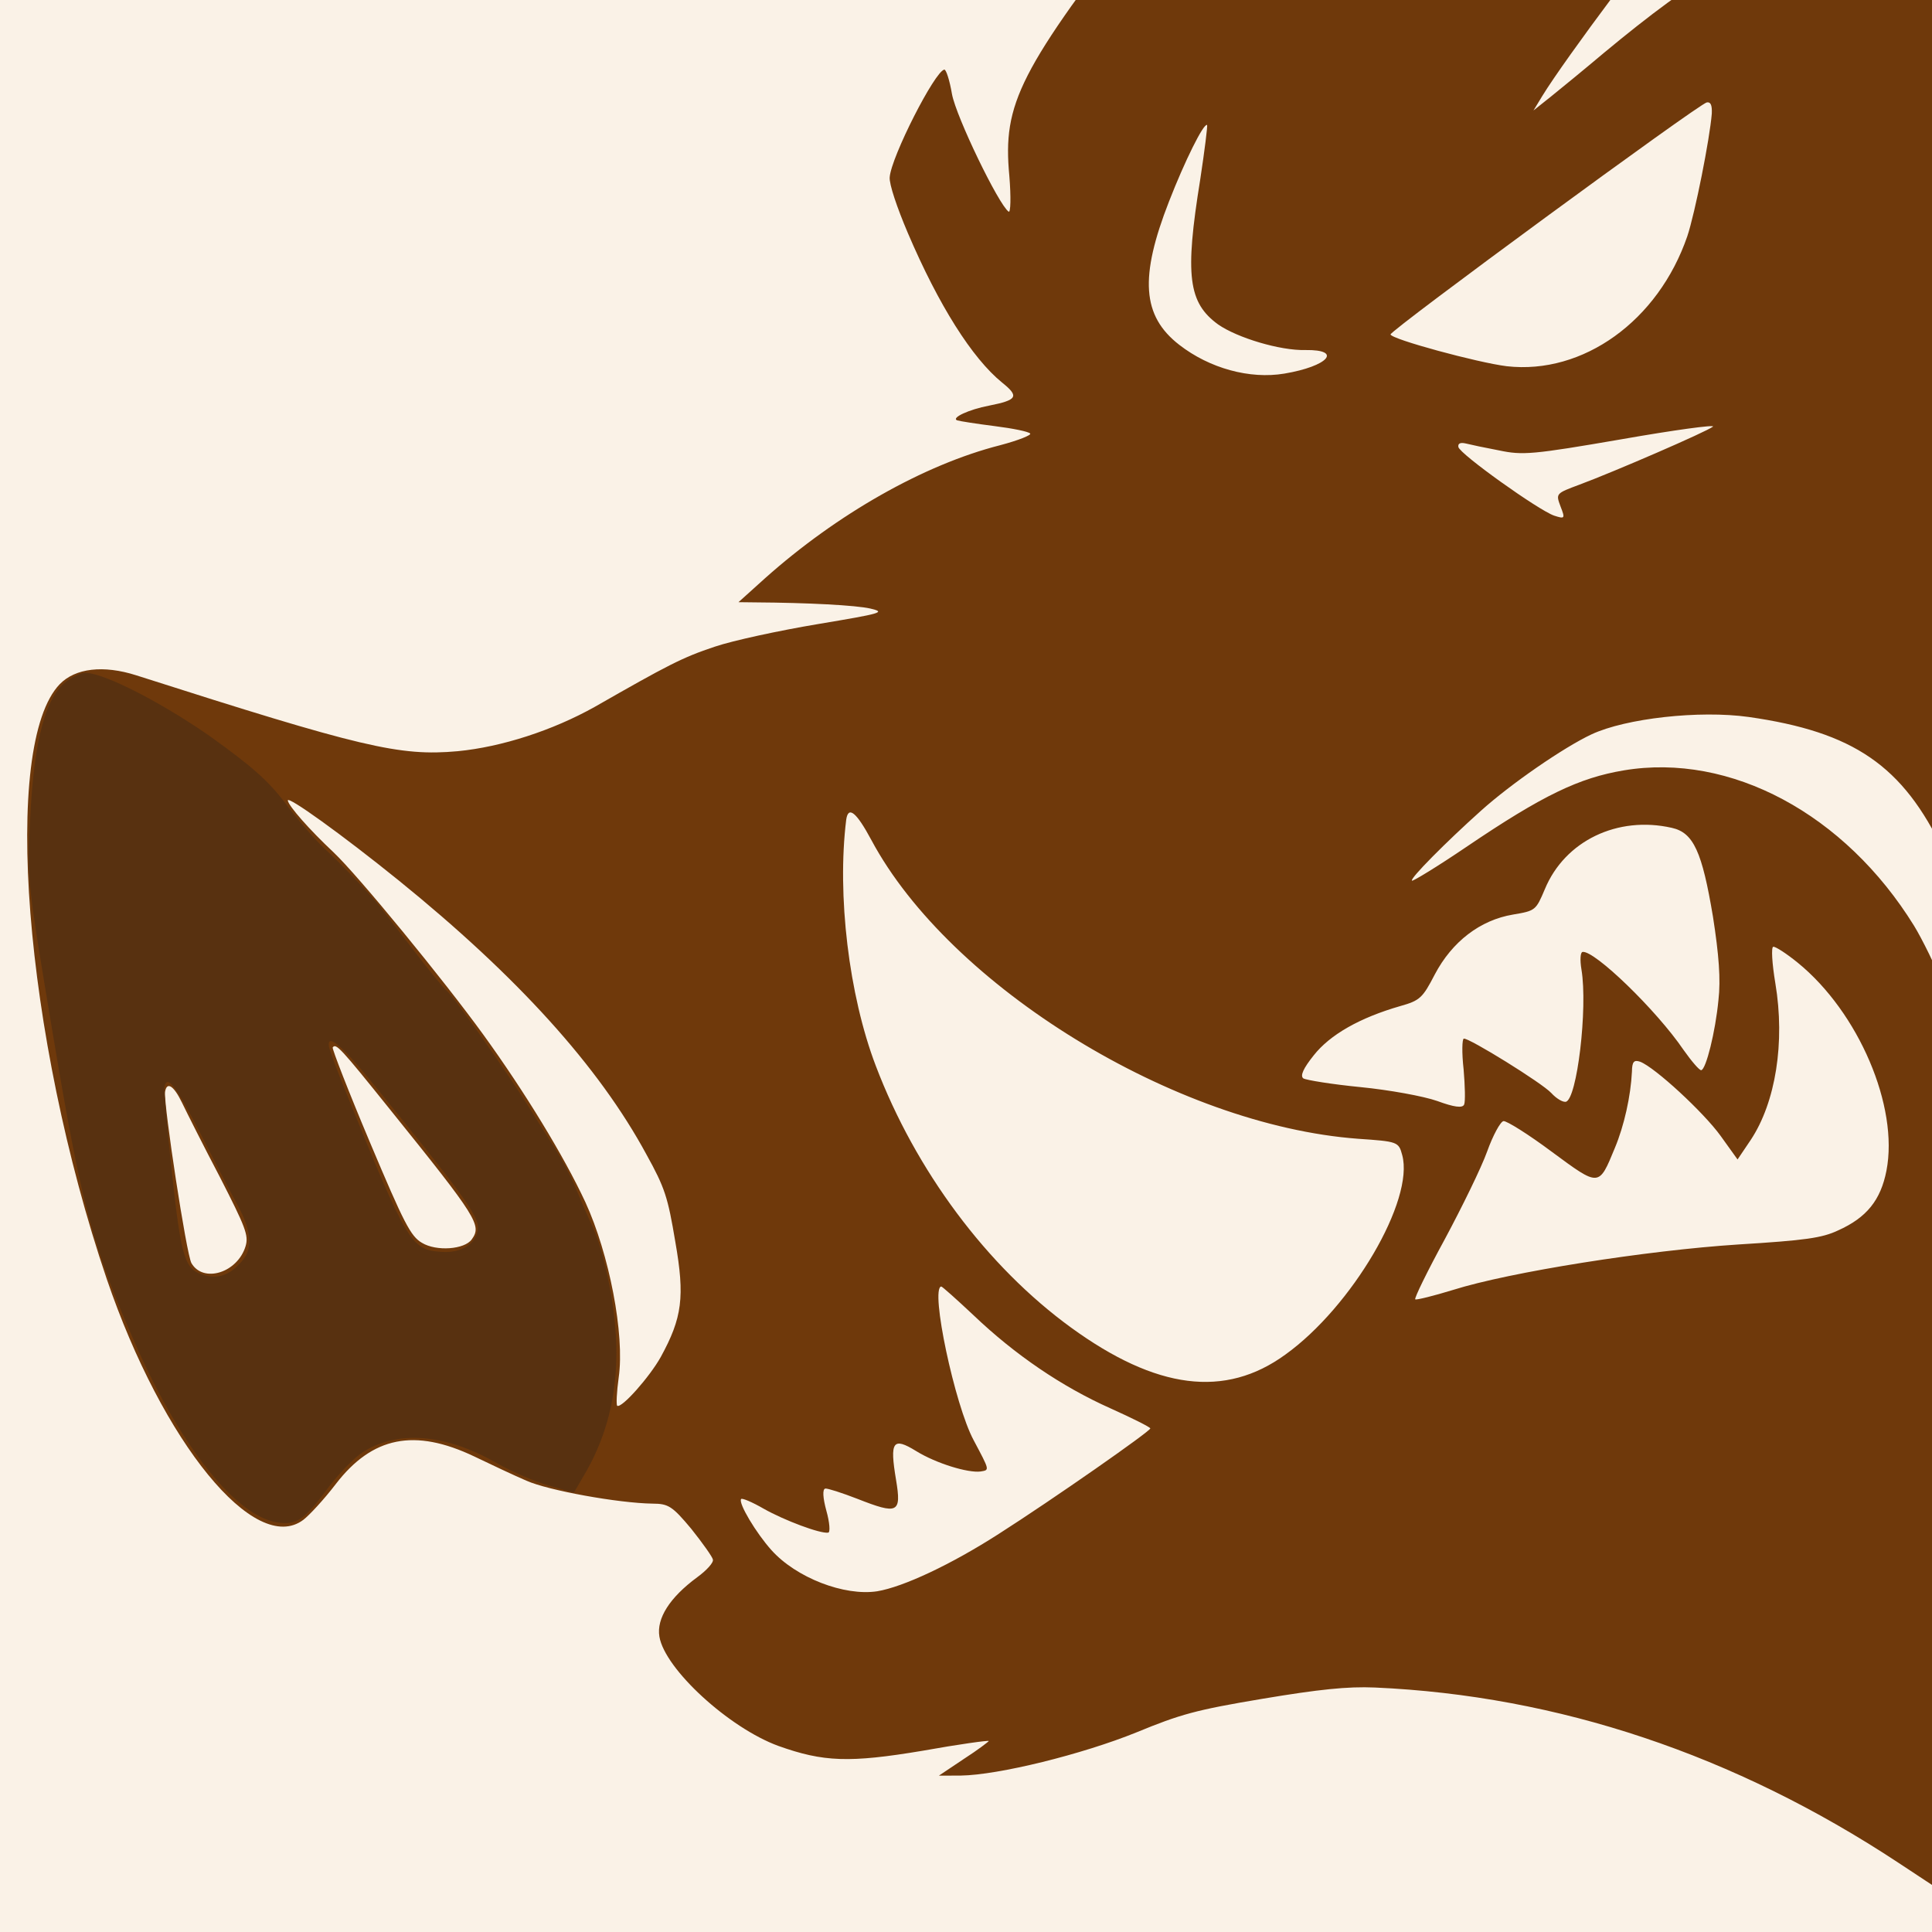
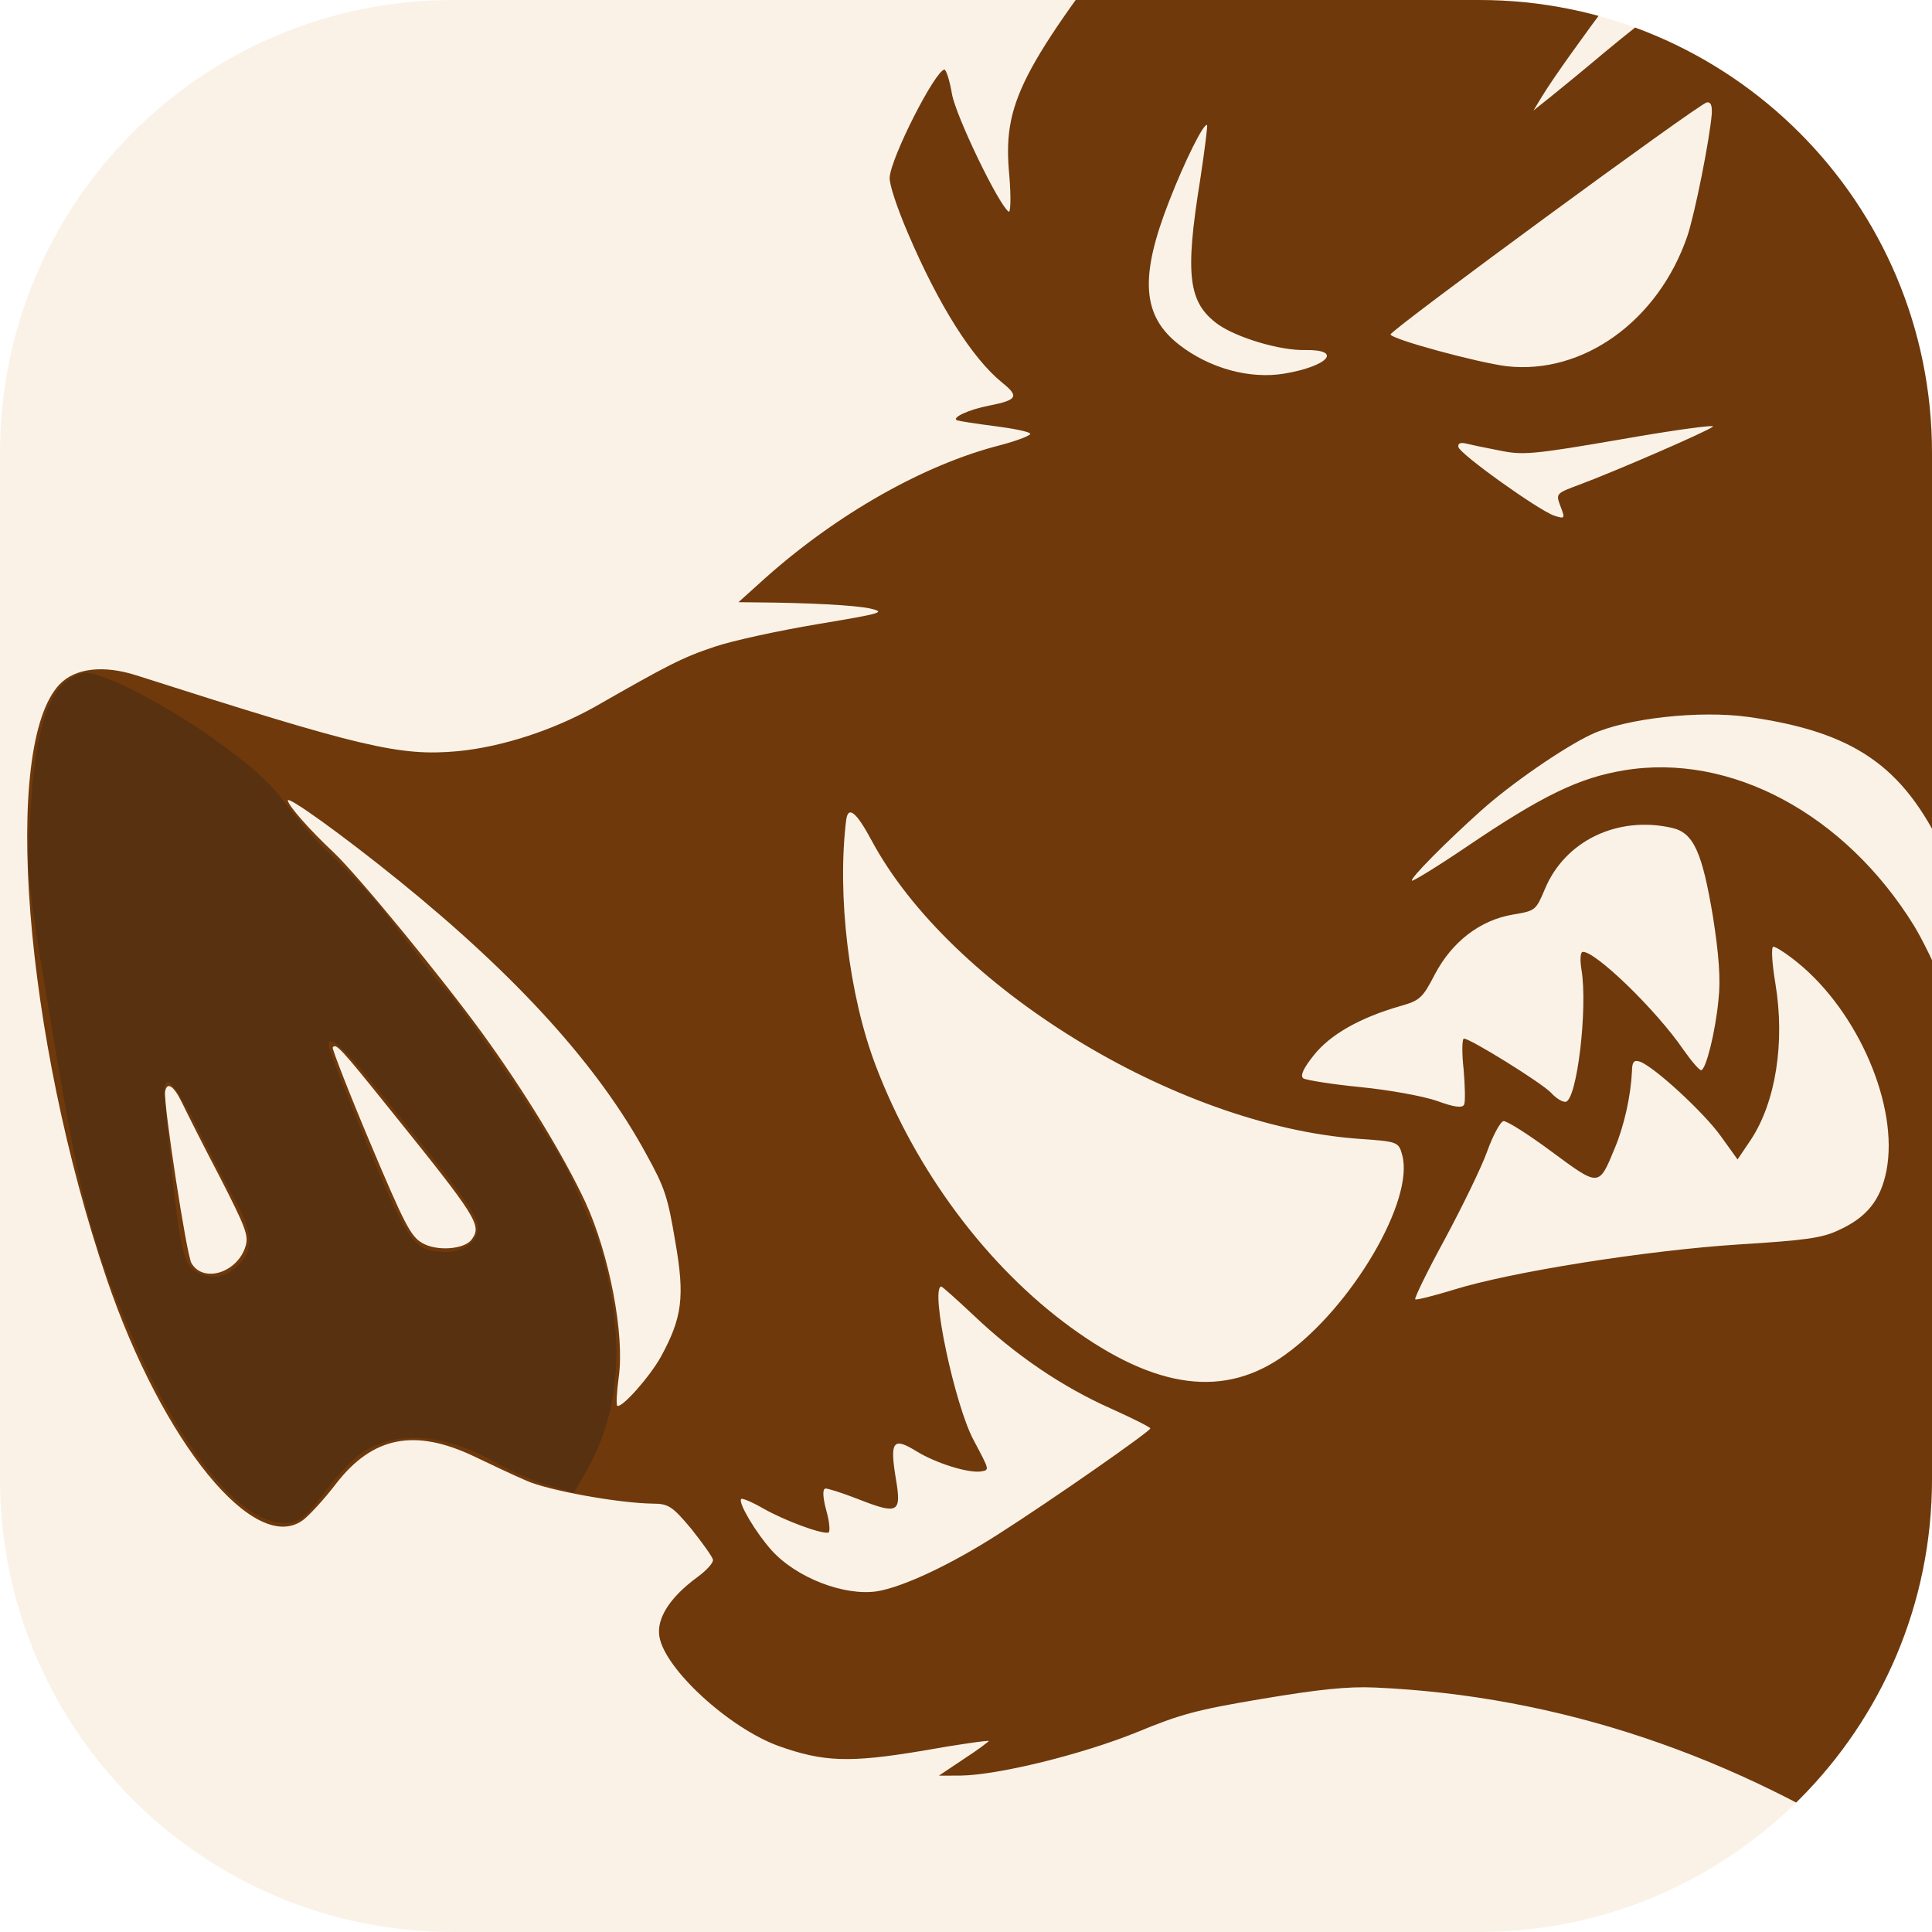
<svg xmlns="http://www.w3.org/2000/svg" width="460.0" height="460.0" viewBox="0 0 460.0 460.0">
-   <rect width="460.0" height="460.0" fill="#FAF2E7" />
-   <g transform="translate(-47.69,-405.773)">
-     <path d="M240 0 L784.0 0 A240 240 0 0 1 1024.0 240 L1024.0 784.0 A240 240 0 0 1 784.0 1024.0 L240 1024.0 A240 240 0 0 1 0 784.0 L0 240 A240 240 0 0 1 240 0 Z" fill="#FAF2E7" />
-     <g transform="translate(-11.8,14.4) translate(512.0,512.0) scale(1.0463) rotate(-9.5) translate(-512.0,-512.0)">
-       <g transform="translate(0,1024) scale(0.1,-0.1)">
-         <path fill="#6F390B" fill-rule="evenodd" d="M7530 8957 c-41 -19 -140 -73 -220 -121 -183 -110 -306 -170 -490 -236 -309 -111 -517 -235 -733 -439 -134 -127 -263 -318 -304 -452 -19 -64 -21 -193 -4 -267 20 -83 7 -83 -34 1 -97 196 -36 406 201 698 35 43 64 81 64 84 0 12 -39 3 -162 -36 -71 -22 -135 -38 -141 -36 -15 6 123 142 190 188 26 19 107 64 178 101 149 77 145 81 -57 43 -417 -78 -763 -259 -1015 -530 -48 -52 -91 -95 -96 -95 -14 0 -101 144 -130 215 -15 39 -44 133 -63 210 -53 219 -75 296 -101 354 -21 48 -25 52 -40 40 -26 -22 -182 -206 -249 -294 -201 -265 -296 -569 -265 -847 12 -103 29 -169 47 -175 6 -2 42 20 80 49 134 102 327 238 336 238 6 0 -20 -33 -57 -72 -38 -40 -133 -145 -213 -233 -172 -189 -301 -318 -592 -587 -355 -329 -404 -395 -416 -561 -4 -48 -11 -84 -15 -80 -20 20 -82 232 -83 285 0 32 -4 58 -8 58 -22 0 -152 -176 -163 -221 -4 -15 5 -71 20 -133 42 -173 97 -304 155 -370 34 -38 28 -45 -38 -47 -46 -1 -90 -13 -77 -21 6 -3 42 -15 82 -27 40 -12 74 -25 77 -30 3 -4 -29 -11 -72 -15 -179 -15 -393 -94 -577 -210 l-69 -44 39 -7 c115 -20 224 -44 255 -57 33 -14 25 -15 -125 -15 -88 0 -196 -5 -239 -12 -77 -12 -113 -24 -292 -90 -103 -37 -224 -55 -324 -48 -133 10 -215 45 -693 291 -70 36 -134 39 -175 9 -154 -114 -212 -776 -118 -1353 64 -389 229 -678 351 -614 15 8 54 38 86 68 100 93 198 96 321 10 34 -24 83 -58 108 -74 45 -30 198 -85 275 -99 35 -6 43 -13 77 -71 20 -36 37 -71 37 -77 1 -7 -18 -22 -42 -34 -69 -35 -107 -77 -107 -119 0 -75 122 -231 226 -290 95 -53 153 -65 322 -65 83 1 152 -1 152 -3 0 -1 -28 -16 -63 -31 l-62 -28 49 -8 c85 -13 281 2 411 31 105 24 141 28 295 28 130 0 196 -4 257 -17 408 -87 782 -286 1109 -590 l71 -66 20 22 c66 76 133 191 179 312 33 84 39 95 42 69 4 -45 -34 -224 -65 -302 -102 -259 -377 -599 -653 -806 l-105 -79 70 7 c220 22 579 111 870 214 548 195 1112 533 1522 914 427 396 672 771 816 1249 19 63 40 140 47 171 6 32 16 60 21 63 11 8 12 18 -6 -122 -77 -609 -347 -1168 -821 -1702 -65 -74 -132 -149 -147 -167 l-28 -34 58 33 c343 195 744 519 1046 846 117 126 305 357 404 496 127 178 307 475 397 653 15 30 30 52 32 49 3 -3 -8 -61 -24 -129 -146 -596 -407 -1135 -767 -1583 -180 -224 -319 -361 -558 -554 -66 -52 -115 -97 -110 -98 30 -10 322 94 503 179 407 191 893 569 1241 968 420 480 660 976 735 1520 24 174 24 548 0 720 -28 199 -114 572 -136 585 -4 3 -11 -26 -15 -63 -19 -191 -138 -644 -200 -762 -15 -28 -15 -27 -36 205 -43 492 -220 1018 -451 1338 -22 31 -39 59 -36 62 9 9 150 -44 263 -99 62 -29 165 -88 230 -130 64 -42 119 -75 122 -73 11 12 -184 305 -287 432 -209 257 -417 449 -691 637 -30 21 -47 38 -38 38 25 0 205 -63 339 -119 165 -70 327 -154 480 -250 69 -43 127 -77 129 -75 12 11 -188 241 -360 414 -375 378 -710 614 -1153 814 l-78 36 6 122 c10 171 34 410 51 487 8 37 32 137 54 224 42 161 52 247 29 247 -7 0 -47 -15 -88 -33z m-100 -1459 c-52 -405 -286 -629 -740 -709 -168 -29 -483 -39 -458 -13 3 2 61 18 129 34 548 133 856 345 1030 709 22 46 42 81 45 78 3 -3 1 -48 -6 -99z m-2260 -963 c52 -12 107 -25 123 -29 51 -12 27 -22 -95 -39 -203 -28 -334 -78 -573 -217 -49 -29 -110 -64 -135 -78 l-45 -25 25 29 c65 75 330 328 366 350 80 48 164 50 334 9z m-1499 -418 c-71 -210 -73 -272 -14 -332 38 -37 129 -82 186 -90 85 -13 45 -45 -56 -45 -80 0 -166 40 -225 104 -73 79 -64 167 31 326 50 84 107 163 114 157 1 -2 -15 -56 -36 -120z m1173 -44 c-14 -56 -75 -217 -101 -266 -97 -179 -286 -272 -454 -224 -64 19 -249 104 -249 115 0 9 779 402 797 402 9 0 11 -8 7 -27z m-604 -676 c51 -20 73 -22 279 -21 123 1 217 -2 210 -6 -16 -9 -238 -64 -321 -80 -57 -11 -57 -11 -51 -42 6 -29 5 -30 -18 -18 -33 18 -189 174 -189 190 0 8 6 10 18 5 9 -4 42 -17 72 -28z m-2631 -552 c230 -260 379 -492 453 -708 29 -82 32 -104 32 -207 1 -127 -13 -173 -76 -253 -32 -40 -107 -101 -116 -93 -2 3 4 31 14 63 30 94 25 281 -9 406 -31 112 -95 271 -166 414 -68 137 -221 404 -268 466 -45 59 -83 120 -83 133 0 13 110 -98 219 -221z m1076 -87 c121 -358 575 -754 980 -853 88 -21 90 -22 93 -53 11 -106 -170 -322 -337 -404 -152 -76 -303 -30 -471 141 -166 169 -290 411 -340 661 -34 169 -23 398 26 563 10 32 26 13 49 -55z m2015 -53 c230 -73 328 -167 387 -374 41 -141 43 -485 4 -524 -6 -6 -12 10 -15 39 -10 79 -56 261 -83 328 -113 277 -347 458 -593 458 -103 0 -191 -25 -383 -113 -72 -33 -132 -57 -134 -55 -5 5 91 74 181 131 77 49 209 111 277 130 83 23 251 14 359 -20z m-214 -220 c47 -19 59 -65 59 -215 -1 -88 -6 -144 -19 -189 -19 -71 -54 -151 -65 -151 -4 0 -18 23 -32 52 -46 100 -163 258 -190 258 -5 0 -9 -17 -9 -39 0 -89 -59 -291 -85 -291 -7 0 -20 11 -29 25 -17 26 -164 155 -176 155 -4 0 -10 -31 -12 -69 -3 -37 -8 -73 -12 -79 -5 -8 -24 -2 -59 18 -29 16 -104 43 -167 60 -63 17 -119 36 -125 41 -7 7 4 23 32 48 44 40 117 67 213 78 46 5 53 10 89 58 51 67 122 105 198 105 52 0 53 1 81 45 63 101 191 138 308 90z m-2983 -150 c157 -279 163 -295 135 -323 -20 -20 -84 -14 -113 11 -23 19 -33 51 -79 245 -29 122 -50 224 -48 227 9 9 17 -3 105 -160z m-464 93 c7 -24 32 -105 57 -181 39 -123 43 -142 32 -165 -28 -57 -109 -68 -128 -18 -8 21 -3 365 5 394 8 24 22 11 34 -30z m3679 -293 c118 -134 173 -361 121 -500 -24 -64 -62 -98 -131 -116 -39 -11 -77 -10 -230 6 -207 21 -522 24 -657 5 -45 -6 -85 -9 -88 -7 -2 3 38 59 89 124 51 66 109 147 128 181 19 34 41 62 48 62 7 0 51 -39 97 -87 94 -97 92 -97 143 -15 29 46 55 110 67 165 4 22 9 26 22 19 31 -18 124 -138 153 -197 l29 -59 37 39 c70 75 114 206 114 342 0 46 4 83 9 83 5 0 27 -20 49 -45z m-1982 -482 c78 -104 171 -193 272 -260 45 -30 82 -57 82 -60 0 -6 -246 -123 -380 -180 -119 -51 -234 -83 -294 -83 -76 1 -177 61 -222 132 -28 44 -57 118 -49 126 2 3 24 -11 47 -30 42 -34 118 -78 136 -78 5 0 7 23 4 50 -3 30 -1 50 6 50 5 0 36 -16 68 -35 85 -51 94 -49 94 28 0 89 9 98 56 57 40 -35 108 -69 137 -70 21 0 21 -2 -4 73 -29 85 -41 357 -15 357 2 0 30 -35 62 -77z" />
-         <path fill="#583110" fill-rule="evenodd" d="M945 5420 c-57 -23 -102 -119 -142 -307 -28 -127 -28 -132 -28 -488 0 -392 9 -487 71 -730 63 -243 159 -415 249 -445 43 -14 62 -5 130 61 28 26 68 56 90 65 86 36 191 9 292 -73 29 -24 78 -56 109 -71 l56 -27 29 35 c87 103 129 230 129 390 0 66 -6 128 -16 165 -9 33 -20 78 -25 100 -5 22 -19 63 -30 90 -12 28 -31 73 -42 100 -35 85 -128 279 -142 295 -7 8 -34 56 -60 105 -27 50 -53 99 -59 110 -20 35 -70 109 -102 150 -17 22 -49 74 -70 115 -31 59 -62 97 -148 183 -102 99 -224 188 -258 186 -7 0 -22 -4 -33 -9z m524 -1011 c164 -288 194 -347 187 -375 -9 -34 -47 -50 -93 -38 -65 16 -72 33 -153 398 -11 49 -20 96 -20 104 0 32 28 0 79 -89z m-399 -61 c23 -73 48 -151 56 -173 20 -59 18 -98 -8 -122 -31 -28 -61 -36 -91 -22 -45 20 -48 44 -37 242 6 100 13 188 15 195 11 31 26 2 65 -120z" />
+   <defs>
+     <clipPath id="tile">
+       <rect x="0" y="0" width="460.0" height="460.0" rx="107.812" ry="107.812" />
+     </clipPath>
+   </defs>
+   <g clip-path="url(#tile)">
+     <rect width="460.0" height="460.0" fill="#FAF2E7" />
+     <g transform="translate(-47.69,-405.773)">
+       <g transform="translate(-11.8,14.4) translate(512.0,512.0) scale(1.0463) rotate(-9.5) translate(-512.0,-512.0)">
+         <g transform="translate(0,1024) scale(0.1,-0.1)">
+           <path fill="#6F390B" fill-rule="evenodd" d="M7530 8957 c-41 -19 -140 -73 -220 -121 -183 -110 -306 -170 -490 -236 -309 -111 -517 -235 -733 -439 -134 -127 -263 -318 -304 -452 -19 -64 -21 -193 -4 -267 20 -83 7 -83 -34 1 -97 196 -36 406 201 698 35 43 64 81 64 84 0 12 -39 3 -162 -36 -71 -22 -135 -38 -141 -36 -15 6 123 142 190 188 26 19 107 64 178 101 149 77 145 81 -57 43 -417 -78 -763 -259 -1015 -530 -48 -52 -91 -95 -96 -95 -14 0 -101 144 -130 215 -15 39 -44 133 -63 210 -53 219 -75 296 -101 354 -21 48 -25 52 -40 40 -26 -22 -182 -206 -249 -294 -201 -265 -296 -569 -265 -847 12 -103 29 -169 47 -175 6 -2 42 20 80 49 134 102 327 238 336 238 6 0 -20 -33 -57 -72 -38 -40 -133 -145 -213 -233 -172 -189 -301 -318 -592 -587 -355 -329 -404 -395 -416 -561 -4 -48 -11 -84 -15 -80 -20 20 -82 232 -83 285 0 32 -4 58 -8 58 -22 0 -152 -176 -163 -221 -4 -15 5 -71 20 -133 42 -173 97 -304 155 -370 34 -38 28 -45 -38 -47 -46 -1 -90 -13 -77 -21 6 -3 42 -15 82 -27 40 -12 74 -25 77 -30 3 -4 -29 -11 -72 -15 -179 -15 -393 -94 -577 -210 l-69 -44 39 -7 c115 -20 224 -44 255 -57 33 -14 25 -15 -125 -15 -88 0 -196 -5 -239 -12 -77 -12 -113 -24 -292 -90 -103 -37 -224 -55 -324 -48 -133 10 -215 45 -693 291 -70 36 -134 39 -175 9 -154 -114 -212 -776 -118 -1353 64 -389 229 -678 351 -614 15 8 54 38 86 68 100 93 198 96 321 10 34 -24 83 -58 108 -74 45 -30 198 -85 275 -99 35 -6 43 -13 77 -71 20 -36 37 -71 37 -77 1 -7 -18 -22 -42 -34 -69 -35 -107 -77 -107 -119 0 -75 122 -231 226 -290 95 -53 153 -65 322 -65 83 1 152 -1 152 -3 0 -1 -28 -16 -63 -31 l-62 -28 49 -8 c85 -13 281 2 411 31 105 24 141 28 295 28 130 0 196 -4 257 -17 408 -87 782 -286 1109 -590 l71 -66 20 22 c66 76 133 191 179 312 33 84 39 95 42 69 4 -45 -34 -224 -65 -302 -102 -259 -377 -599 -653 -806 l-105 -79 70 7 c220 22 579 111 870 214 548 195 1112 533 1522 914 427 396 672 771 816 1249 19 63 40 140 47 171 6 32 16 60 21 63 11 8 12 18 -6 -122 -77 -609 -347 -1168 -821 -1702 -65 -74 -132 -149 -147 -167 l-28 -34 58 33 c343 195 744 519 1046 846 117 126 305 357 404 496 127 178 307 475 397 653 15 30 30 52 32 49 3 -3 -8 -61 -24 -129 -146 -596 -407 -1135 -767 -1583 -180 -224 -319 -361 -558 -554 -66 -52 -115 -97 -110 -98 30 -10 322 94 503 179 407 191 893 569 1241 968 420 480 660 976 735 1520 24 174 24 548 0 720 -28 199 -114 572 -136 585 -4 3 -11 -26 -15 -63 -19 -191 -138 -644 -200 -762 -15 -28 -15 -27 -36 205 -43 492 -220 1018 -451 1338 -22 31 -39 59 -36 62 9 9 150 -44 263 -99 62 -29 165 -88 230 -130 64 -42 119 -75 122 -73 11 12 -184 305 -287 432 -209 257 -417 449 -691 637 -30 21 -47 38 -38 38 25 0 205 -63 339 -119 165 -70 327 -154 480 -250 69 -43 127 -77 129 -75 12 11 -188 241 -360 414 -375 378 -710 614 -1153 814 l-78 36 6 122 c10 171 34 410 51 487 8 37 32 137 54 224 42 161 52 247 29 247 -7 0 -47 -15 -88 -33z m-100 -1459 c-52 -405 -286 -629 -740 -709 -168 -29 -483 -39 -458 -13 3 2 61 18 129 34 548 133 856 345 1030 709 22 46 42 81 45 78 3 -3 1 -48 -6 -99z m-2260 -963 c52 -12 107 -25 123 -29 51 -12 27 -22 -95 -39 -203 -28 -334 -78 -573 -217 -49 -29 -110 -64 -135 -78 l-45 -25 25 29 c65 75 330 328 366 350 80 48 164 50 334 9z m-1499 -418 c-71 -210 -73 -272 -14 -332 38 -37 129 -82 186 -90 85 -13 45 -45 -56 -45 -80 0 -166 40 -225 104 -73 79 -64 167 31 326 50 84 107 163 114 157 1 -2 -15 -56 -36 -120z m1173 -44 c-14 -56 -75 -217 -101 -266 -97 -179 -286 -272 -454 -224 -64 19 -249 104 -249 115 0 9 779 402 797 402 9 0 11 -8 7 -27z m-604 -676 c51 -20 73 -22 279 -21 123 1 217 -2 210 -6 -16 -9 -238 -64 -321 -80 -57 -11 -57 -11 -51 -42 6 -29 5 -30 -18 -18 -33 18 -189 174 -189 190 0 8 6 10 18 5 9 -4 42 -17 72 -28z m-2631 -552 c230 -260 379 -492 453 -708 29 -82 32 -104 32 -207 1 -127 -13 -173 -76 -253 -32 -40 -107 -101 -116 -93 -2 3 4 31 14 63 30 94 25 281 -9 406 -31 112 -95 271 -166 414 -68 137 -221 404 -268 466 -45 59 -83 120 -83 133 0 13 110 -98 219 -221z m1076 -87 c121 -358 575 -754 980 -853 88 -21 90 -22 93 -53 11 -106 -170 -322 -337 -404 -152 -76 -303 -30 -471 141 -166 169 -290 411 -340 661 -34 169 -23 398 26 563 10 32 26 13 49 -55z m2015 -53 c230 -73 328 -167 387 -374 41 -141 43 -485 4 -524 -6 -6 -12 10 -15 39 -10 79 -56 261 -83 328 -113 277 -347 458 -593 458 -103 0 -191 -25 -383 -113 -72 -33 -132 -57 -134 -55 -5 5 91 74 181 131 77 49 209 111 277 130 83 23 251 14 359 -20z m-214 -220 c47 -19 59 -65 59 -215 -1 -88 -6 -144 -19 -189 -19 -71 -54 -151 -65 -151 -4 0 -18 23 -32 52 -46 100 -163 258 -190 258 -5 0 -9 -17 -9 -39 0 -89 -59 -291 -85 -291 -7 0 -20 11 -29 25 -17 26 -164 155 -176 155 -4 0 -10 -31 -12 -69 -3 -37 -8 -73 -12 -79 -5 -8 -24 -2 -59 18 -29 16 -104 43 -167 60 -63 17 -119 36 -125 41 -7 7 4 23 32 48 44 40 117 67 213 78 46 5 53 10 89 58 51 67 122 105 198 105 52 0 53 1 81 45 63 101 191 138 308 90z m-2983 -150 c157 -279 163 -295 135 -323 -20 -20 -84 -14 -113 11 -23 19 -33 51 -79 245 -29 122 -50 224 -48 227 9 9 17 -3 105 -160z m-464 93 c7 -24 32 -105 57 -181 39 -123 43 -142 32 -165 -28 -57 -109 -68 -128 -18 -8 21 -3 365 5 394 8 24 22 11 34 -30z m3679 -293 c118 -134 173 -361 121 -500 -24 -64 -62 -98 -131 -116 -39 -11 -77 -10 -230 6 -207 21 -522 24 -657 5 -45 -6 -85 -9 -88 -7 -2 3 38 59 89 124 51 66 109 147 128 181 19 34 41 62 48 62 7 0 51 -39 97 -87 94 -97 92 -97 143 -15 29 46 55 110 67 165 4 22 9 26 22 19 31 -18 124 -138 153 -197 l29 -59 37 39 c70 75 114 206 114 342 0 46 4 83 9 83 5 0 27 -20 49 -45z m-1982 -482 c78 -104 171 -193 272 -260 45 -30 82 -57 82 -60 0 -6 -246 -123 -380 -180 -119 -51 -234 -83 -294 -83 -76 1 -177 61 -222 132 -28 44 -57 118 -49 126 2 3 24 -11 47 -30 42 -34 118 -78 136 -78 5 0 7 23 4 50 -3 30 -1 50 6 50 5 0 36 -16 68 -35 85 -51 94 -49 94 28 0 89 9 98 56 57 40 -35 108 -69 137 -70 21 0 21 -2 -4 73 -29 85 -41 357 -15 357 2 0 30 -35 62 -77z" />
+           <path fill="#583110" fill-rule="evenodd" d="M945 5420 c-57 -23 -102 -119 -142 -307 -28 -127 -28 -132 -28 -488 0 -392 9 -487 71 -730 63 -243 159 -415 249 -445 43 -14 62 -5 130 61 28 26 68 56 90 65 86 36 191 9 292 -73 29 -24 78 -56 109 -71 l56 -27 29 35 c87 103 129 230 129 390 0 66 -6 128 -16 165 -9 33 -20 78 -25 100 -5 22 -19 63 -30 90 -12 28 -31 73 -42 100 -35 85 -128 279 -142 295 -7 8 -34 56 -60 105 -27 50 -53 99 -59 110 -20 35 -70 109 -102 150 -17 22 -49 74 -70 115 -31 59 -62 97 -148 183 -102 99 -224 188 -258 186 -7 0 -22 -4 -33 -9z m524 -1011 c164 -288 194 -347 187 -375 -9 -34 -47 -50 -93 -38 -65 16 -72 33 -153 398 -11 49 -20 96 -20 104 0 32 28 0 79 -89z m-399 -61 c23 -73 48 -151 56 -173 20 -59 18 -98 -8 -122 -31 -28 -61 -36 -91 -22 -45 20 -48 44 -37 242 6 100 13 188 15 195 11 31 26 2 65 -120z" />
+         </g>
      </g>
    </g>
  </g>
</svg>
